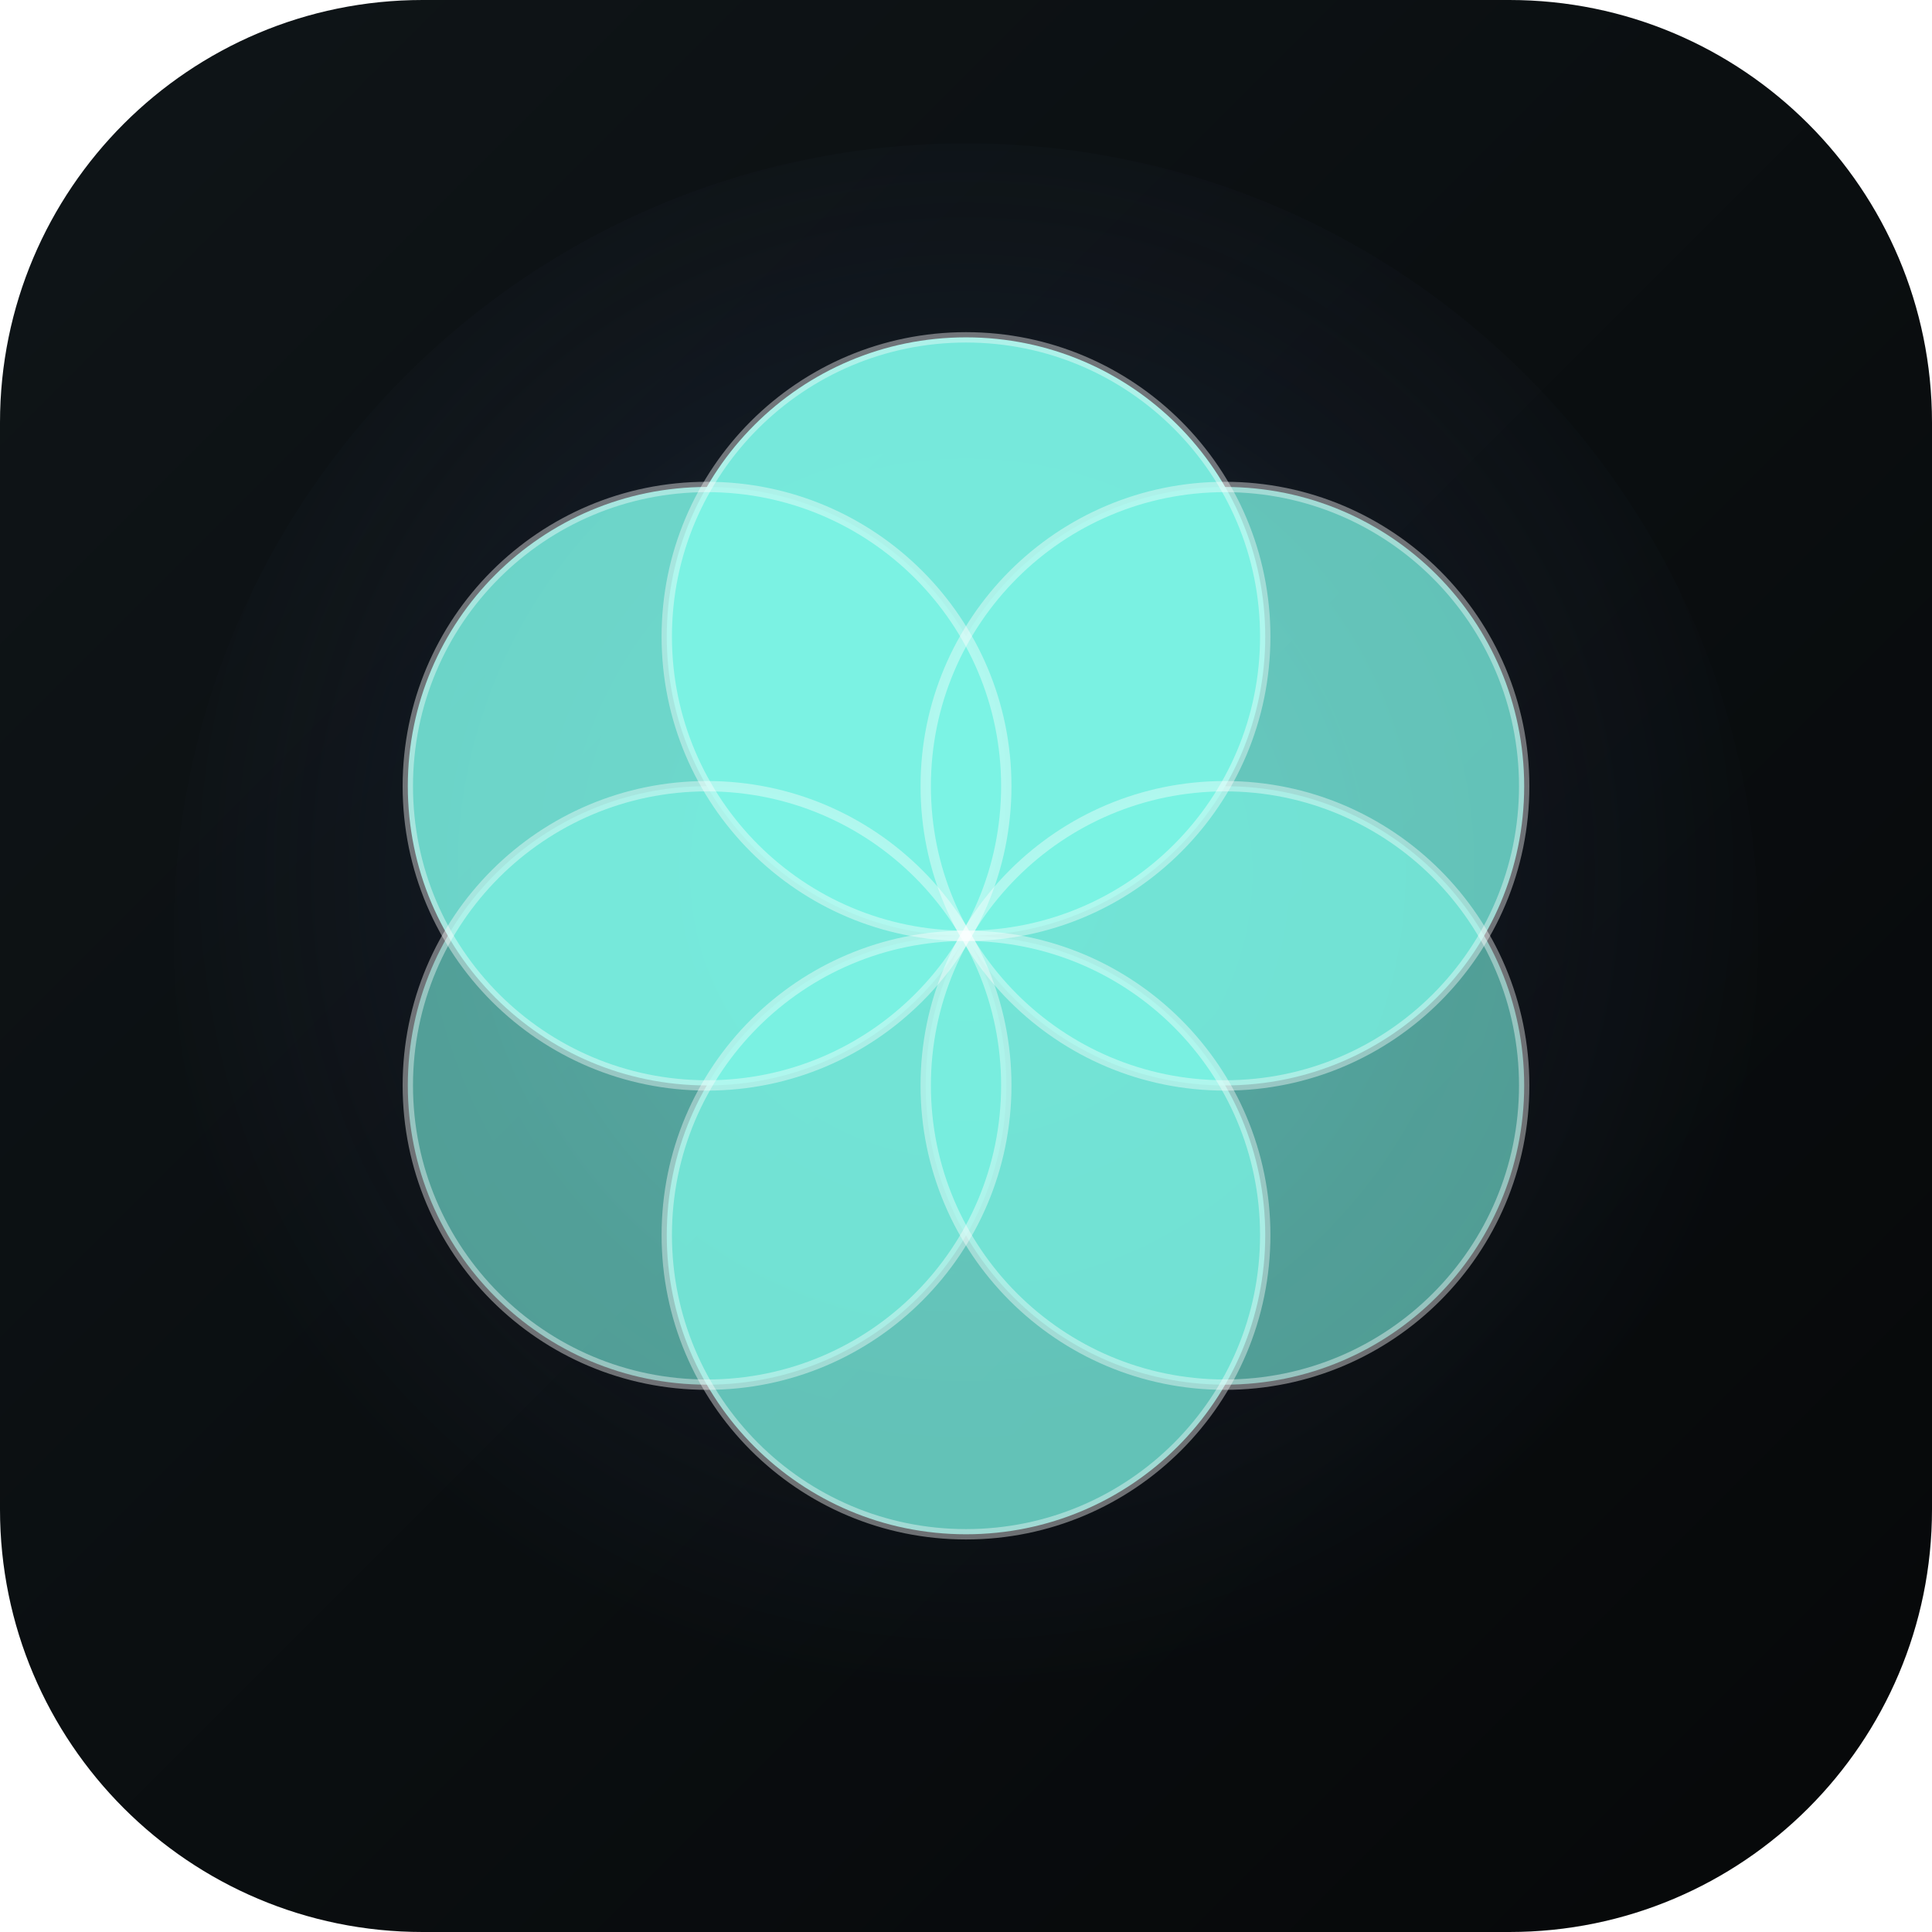
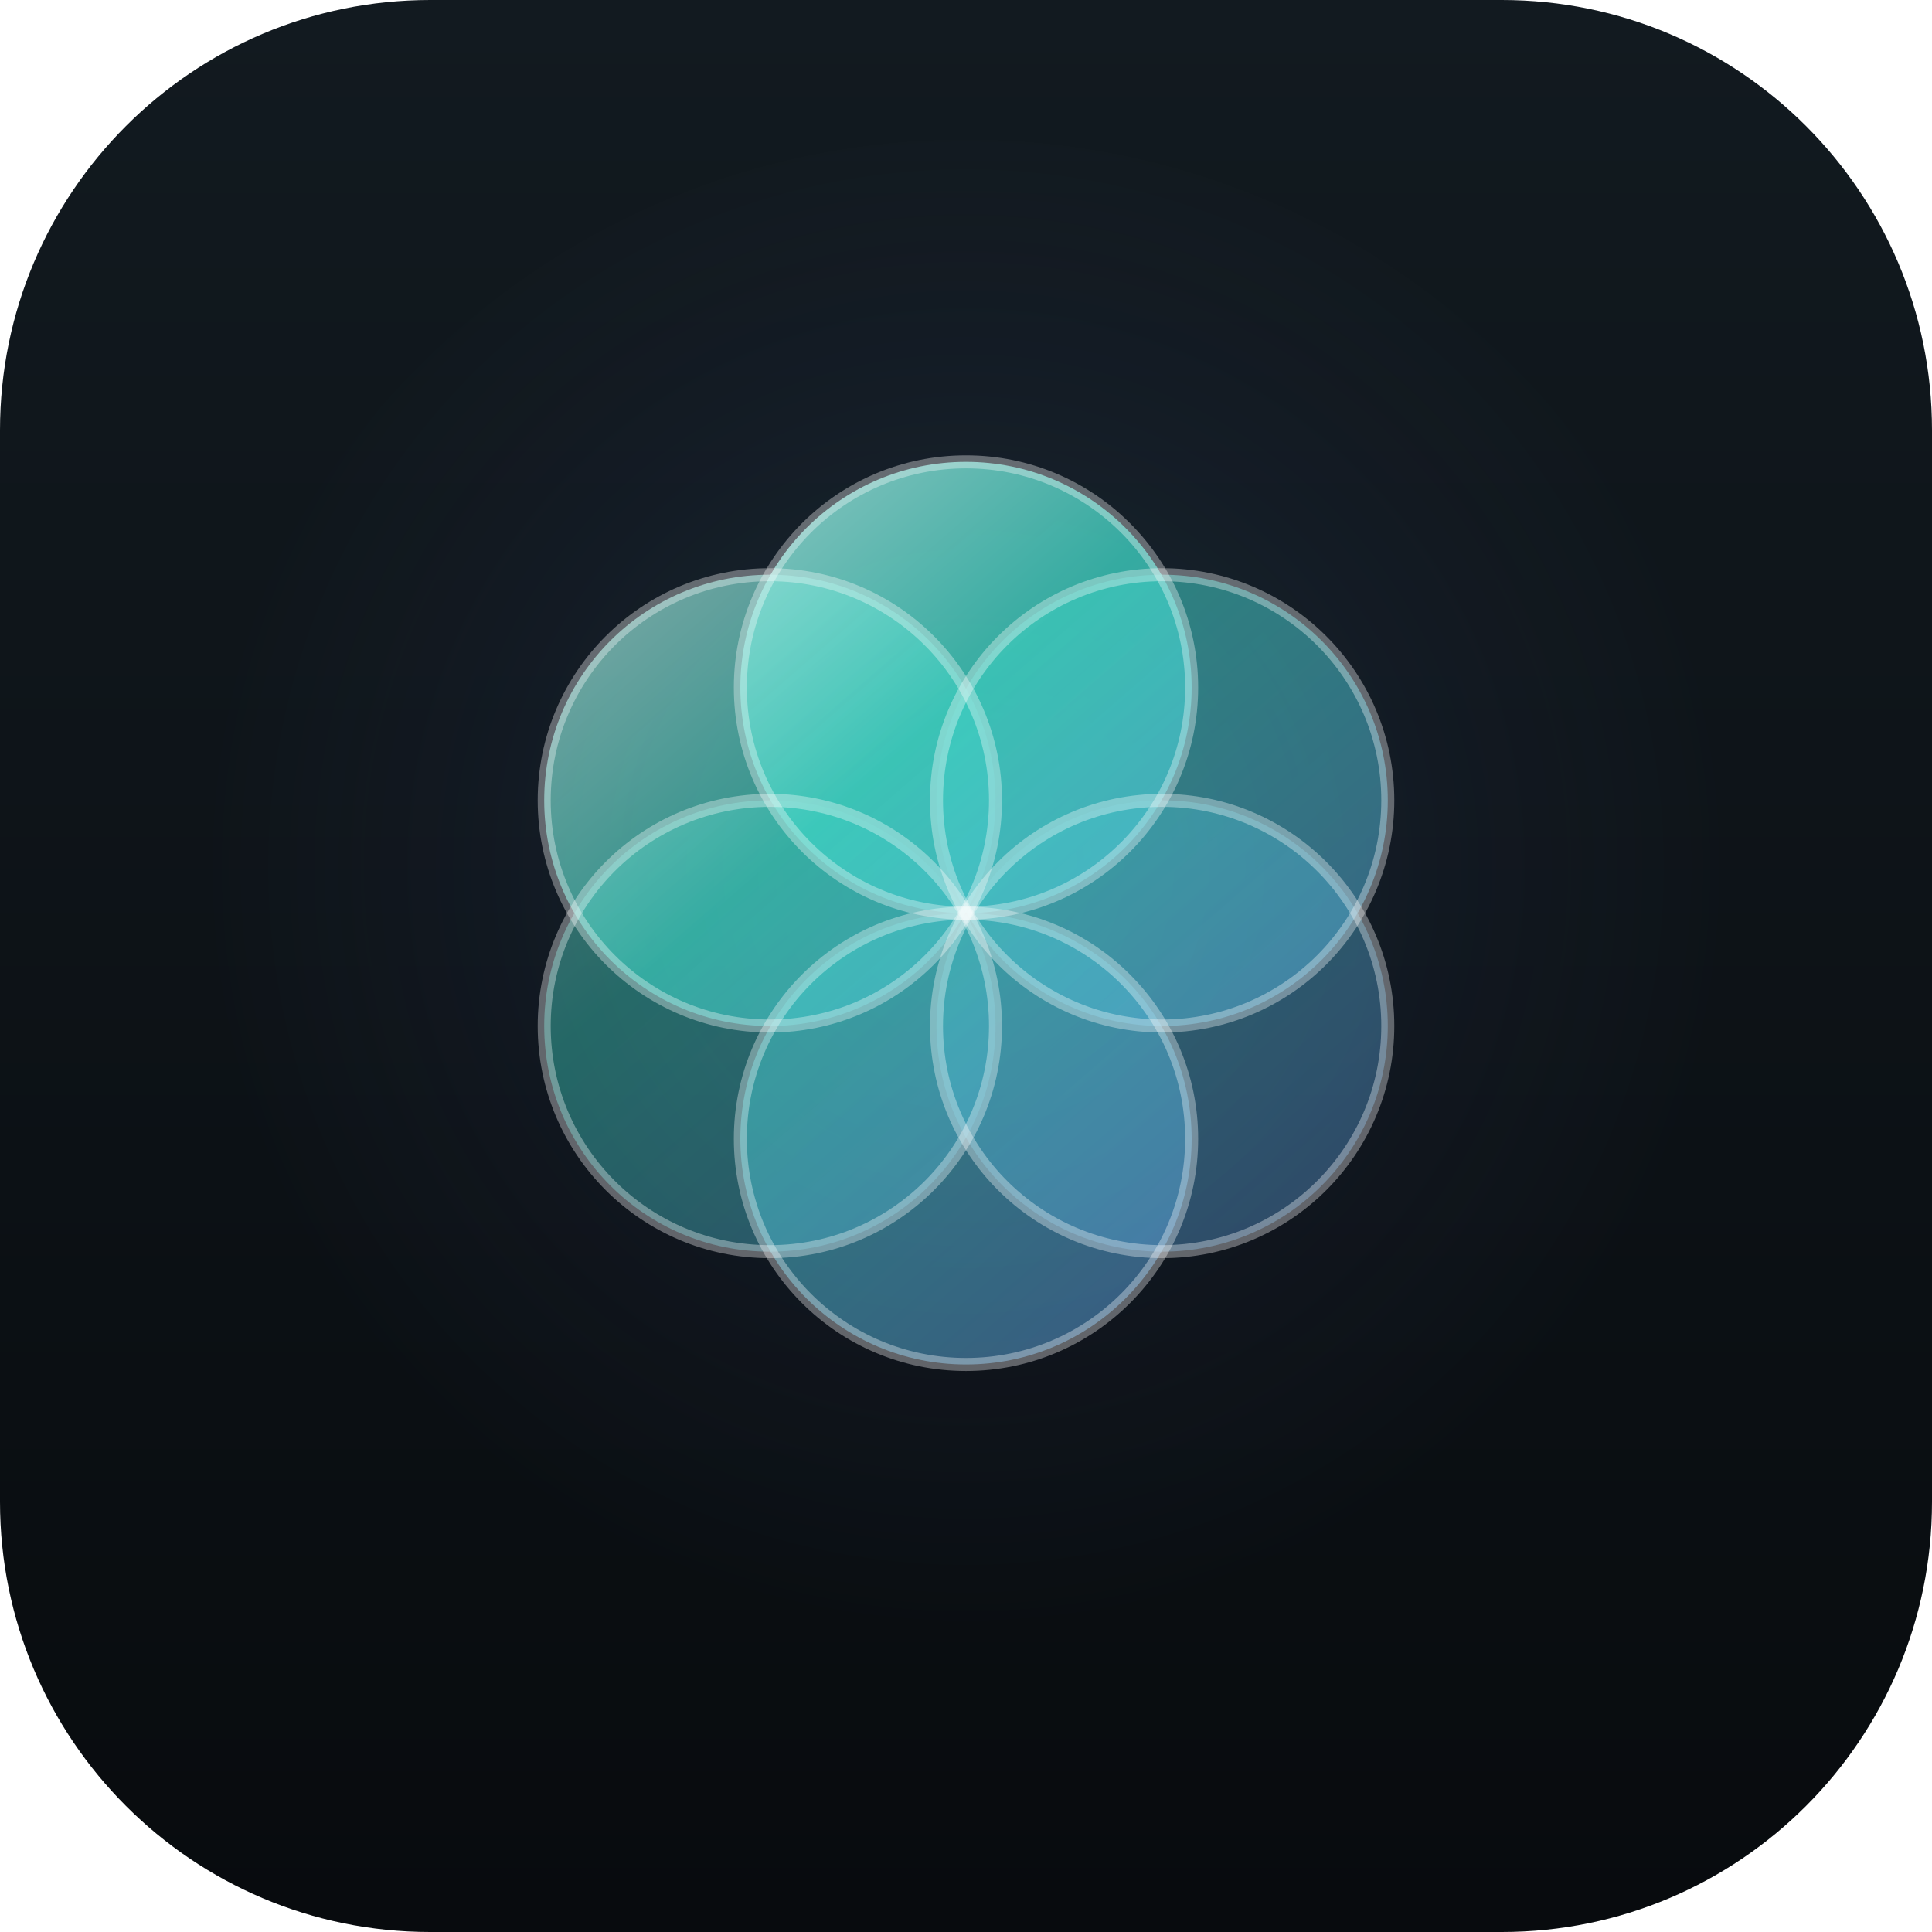
<svg xmlns="http://www.w3.org/2000/svg" width="512" height="512" viewBox="0 0 512 512">
  <defs>
-     <linearGradient id="bg" x1="0" y1="0" x2="512" y2="512" gradientUnits="userSpaceOnUse">
-       <stop offset="0" stop-color="#0f1518" />
-       <stop offset="1" stop-color="#060809" />
+     <linearGradient id="bg" x1="0" y1="0" x2="0" y2="512" gradientUnits="userSpaceOnUse">
+       <stop offset="0" stop-color="#121a20" />
+       <stop offset="1" stop-color="#080b0e" />
    </linearGradient>
-     <linearGradient id="cell" x1="150" y1="110" x2="380" y2="400" gradientUnits="userSpaceOnUse">
-       <stop offset="0" stop-color="#7BF3E4" />
-       <stop offset="0.45" stop-color="#3ECFC0" />
-       <stop offset="1" stop-color="#6B8CE8" />
-     </linearGradient>
-     <radialGradient id="aura" cx="0.5" cy="0.46" r="0.52">
-       <stop offset="0" stop-color="#3ECFC0" stop-opacity="0.28" />
-       <stop offset="0.62" stop-color="#6B8CE8" stop-opacity="0.06" />
+     <radialGradient id="aura" cx="0.5" cy="0.47" r="0.5">
+       <stop offset="0" stop-color="#3ECFC0" stop-opacity="0.16" />
+       <stop offset="0.62" stop-color="#6B8CE8" stop-opacity="0.045" />
      <stop offset="1" stop-color="#6B8CE8" stop-opacity="0" />
    </radialGradient>
+     <linearGradient id="zm-cell" x1="18" y1="14" x2="70" y2="74" gradientUnits="userSpaceOnUse">
+       <stop offset="0" stop-color="#E8FCF7" stop-opacity="0.95" />
+       <stop offset="0.38" stop-color="#3ECFC0" stop-opacity="0.9" />
+       <stop offset="1" stop-color="#6B8CE8" stop-opacity="0.78" />
+     </linearGradient>
  </defs>
-   <rect width="512" height="512" rx="112" fill="url(#bg)" />
-   <circle cx="256" cy="248" r="210" fill="url(#aura)" />
-   <g transform="translate(256,248) scale(3.05)">
-     <g fill="url(#cell)">
-       <circle cx="0" cy="-26" r="26" fill-opacity="0.95" />
-       <circle cx="22.5" cy="-13" r="26" fill-opacity="0.78" />
-       <circle cx="22.5" cy="13    " r="26" fill-opacity="0.62" />
-       <circle cx="0" cy="26" r="26" fill-opacity="0.78" />
-       <circle cx="-22.5" cy="13" r="26" fill-opacity="0.62" />
-       <circle cx="-22.5" cy="-13" r="26" fill-opacity="0.86" />
+   <rect width="512" height="512" rx="114" fill="url(#bg)" />
+   <circle cx="256" cy="242" r="205" fill="url(#aura)" />
+   <g transform="translate(53.6,39.6) scale(4.6)">
+     <g fill="url(#zm-cell)">
+       <circle cx="44" cy="31" r="13" fill-opacity="0.88" />
+       <circle cx="55.3" cy="37.5" r="13" fill-opacity="0.64" />
+       <circle cx="55.3" cy="50.5" r="13" fill-opacity="0.48" />
+       <circle cx="44" cy="57" r="13" fill-opacity="0.64" />
+       <circle cx="32.7" cy="50.5" r="13" fill-opacity="0.48" />
+       <circle cx="32.7" cy="37.5" r="13" fill-opacity="0.72" />
    </g>
-     <g fill="none" stroke="rgba(255,255,255,0.40)" stroke-width="0.9">
-       <circle cx="0" cy="-26" r="26" />
-       <circle cx="22.5" cy="-13" r="26" />
-       <circle cx="22.5" cy="13" r="26" />
-       <circle cx="0" cy="26" r="26" />
-       <circle cx="-22.5" cy="13" r="26" />
-       <circle cx="-22.5" cy="-13" r="26" />
+     <g fill="none" stroke="rgba(255,255,255,0.34)" stroke-width="0.75">
+       <circle cx="44" cy="31" r="13" />
+       <circle cx="55.3" cy="37.5" r="13" />
+       <circle cx="55.3" cy="50.5" r="13" />
+       <circle cx="44" cy="57" r="13" />
+       <circle cx="32.7" cy="50.5" r="13" />
+       <circle cx="32.7" cy="37.5" r="13" />
    </g>
  </g>
</svg>
